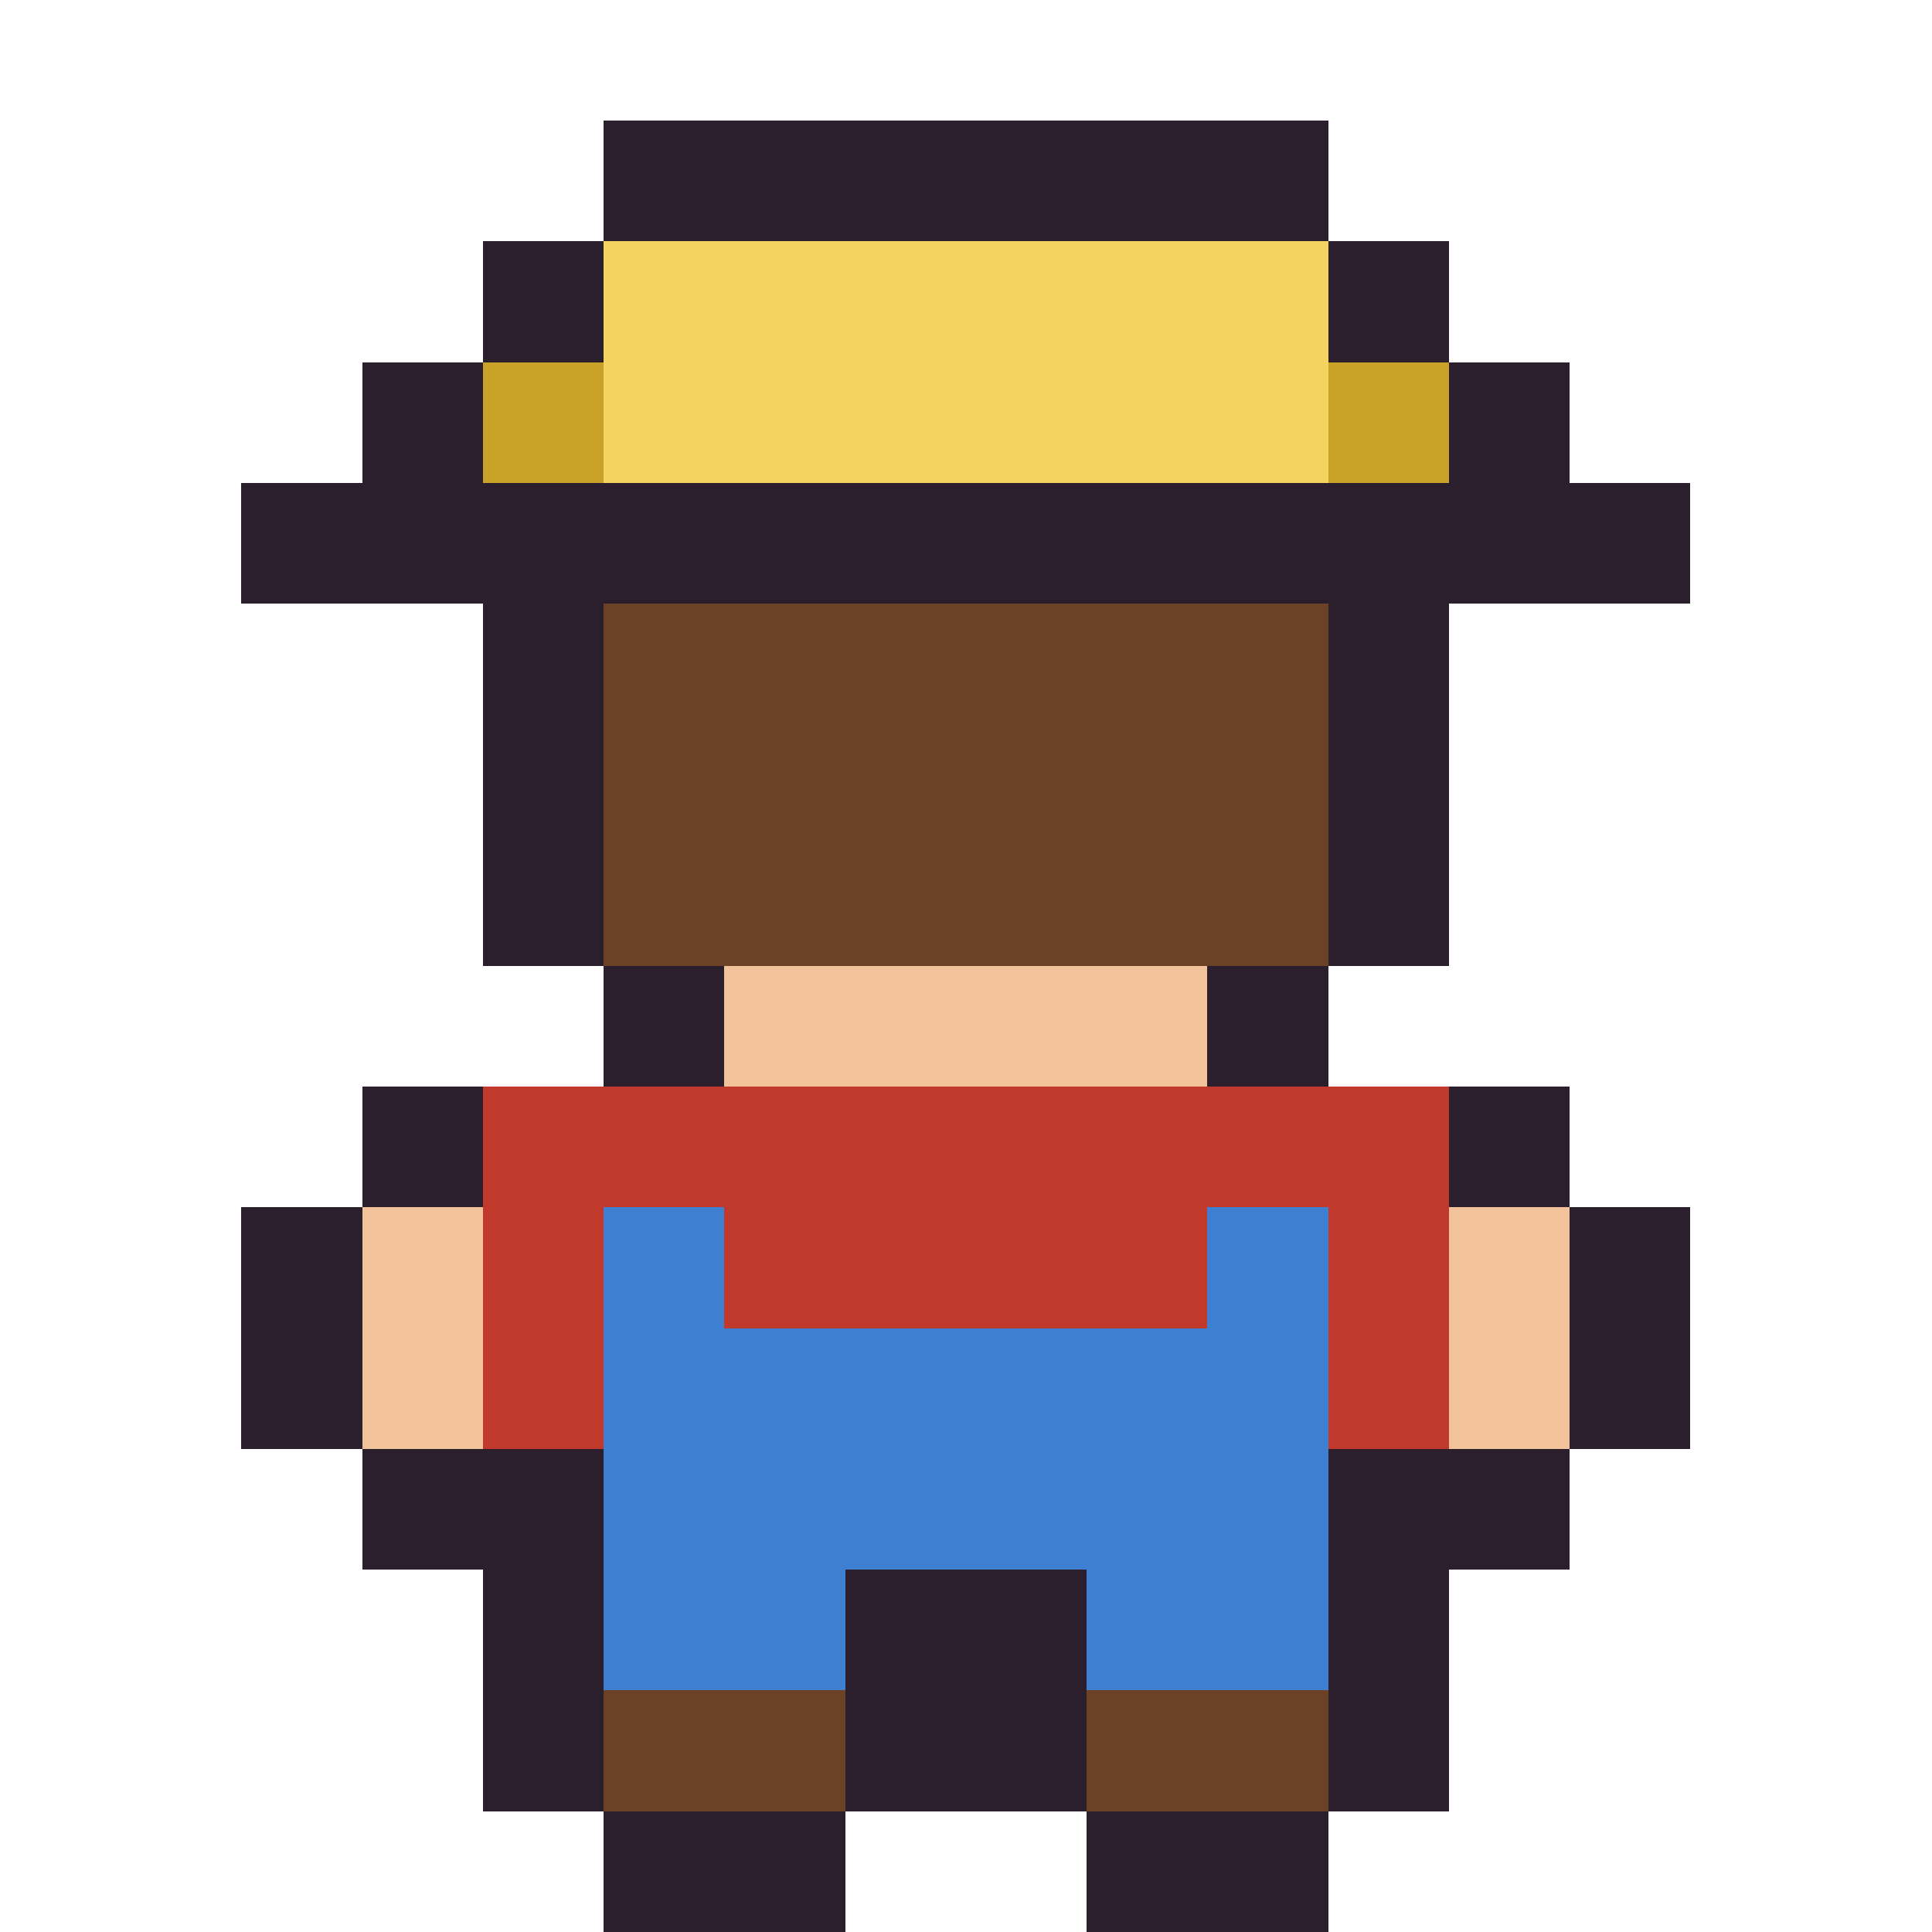
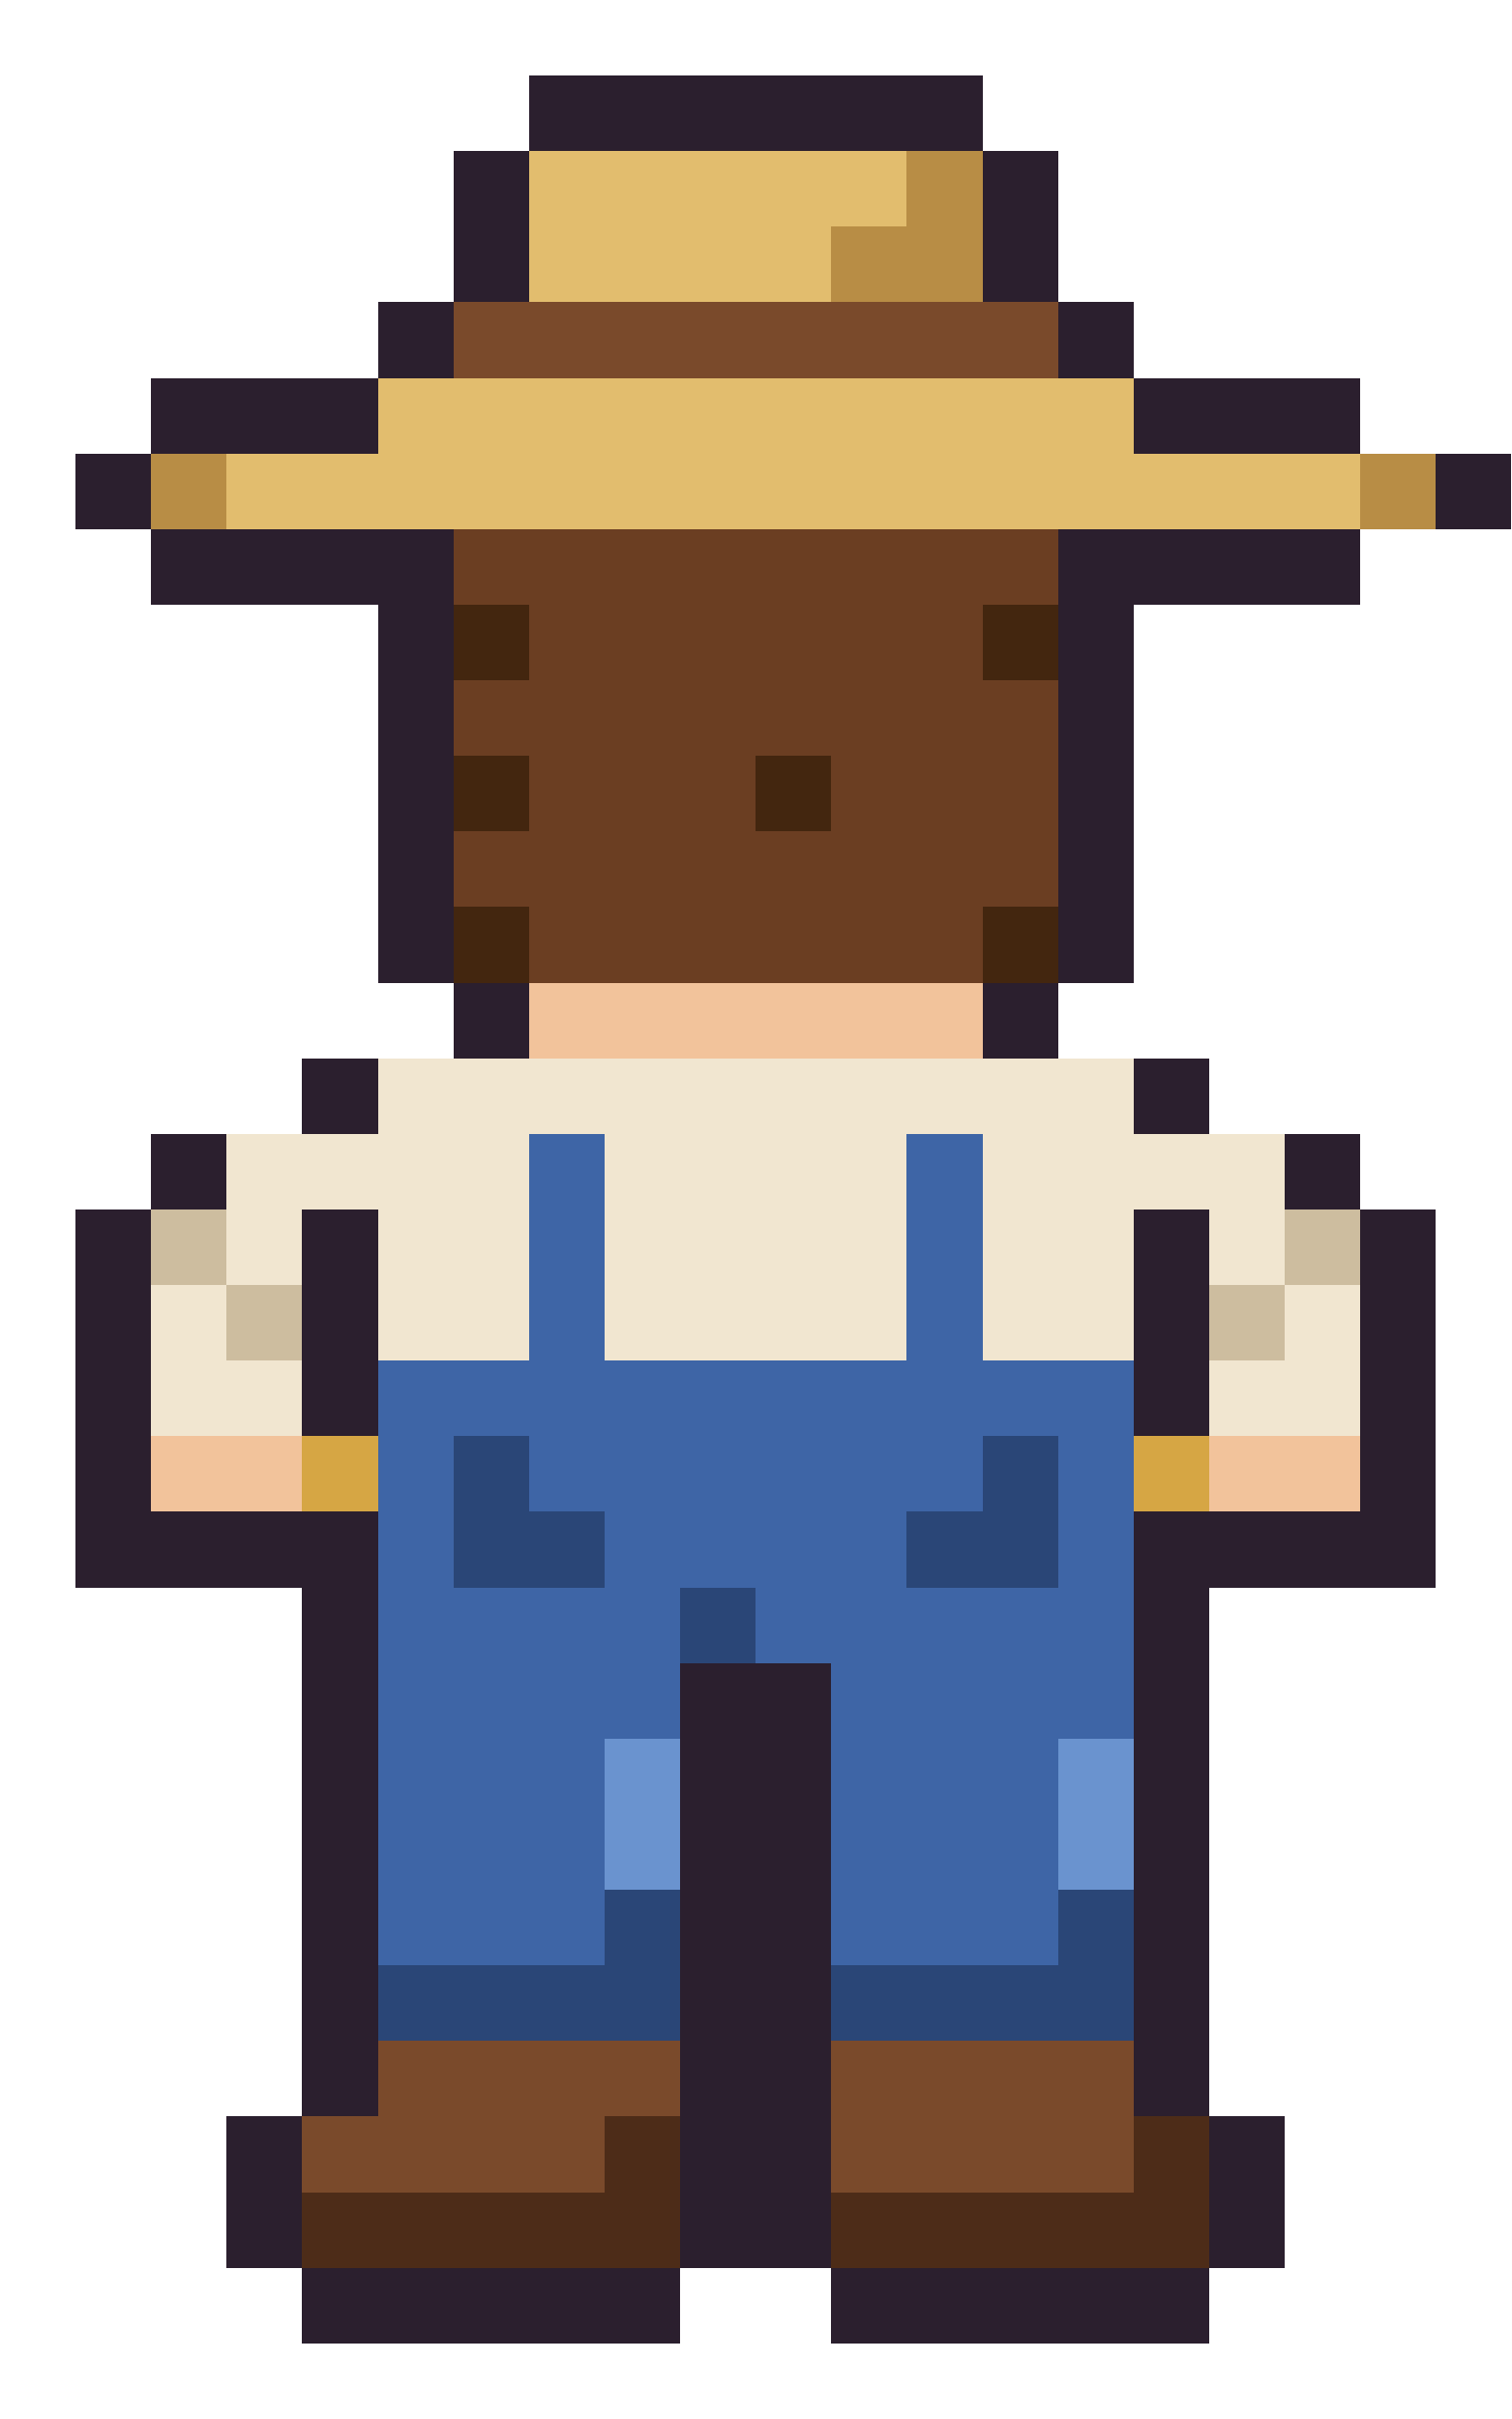
- <svg xmlns="http://www.w3.org/2000/svg" viewBox="0 0 16 16" width="16" height="16" shape-rendering="crispEdges">
-   <rect x="5" y="1" width="6" height="1" fill="#2b1f2e" />
-   <rect x="4" y="2" width="1" height="1" fill="#2b1f2e" />
-   <rect x="5" y="2" width="6" height="1" fill="#f4d35e" />
-   <rect x="11" y="2" width="1" height="1" fill="#2b1f2e" />
-   <rect x="3" y="3" width="1" height="1" fill="#2b1f2e" />
-   <rect x="4" y="3" width="1" height="1" fill="#c9a227" />
-   <rect x="5" y="3" width="6" height="1" fill="#f4d35e" />
-   <rect x="11" y="3" width="1" height="1" fill="#c9a227" />
-   <rect x="12" y="3" width="1" height="1" fill="#2b1f2e" />
-   <rect x="2" y="4" width="12" height="1" fill="#2b1f2e" />
-   <rect x="4" y="5" width="1" height="1" fill="#2b1f2e" />
-   <rect x="5" y="5" width="6" height="1" fill="#6b4226" />
-   <rect x="11" y="5" width="1" height="1" fill="#2b1f2e" />
-   <rect x="4" y="6" width="1" height="1" fill="#2b1f2e" />
-   <rect x="5" y="6" width="6" height="1" fill="#6b4226" />
-   <rect x="11" y="6" width="1" height="1" fill="#2b1f2e" />
-   <rect x="4" y="7" width="1" height="1" fill="#2b1f2e" />
-   <rect x="5" y="7" width="6" height="1" fill="#6b4226" />
-   <rect x="11" y="7" width="1" height="1" fill="#2b1f2e" />
+ <svg xmlns="http://www.w3.org/2000/svg" viewBox="0 0 20 32" width="20" height="32" shape-rendering="crispEdges">
+   <rect x="7" y="1" width="6" height="1" fill="#2b1f2e" />
+   <rect x="6" y="2" width="1" height="1" fill="#2b1f2e" />
+   <rect x="7" y="2" width="5" height="1" fill="#e2bd6e" />
+   <rect x="12" y="2" width="1" height="1" fill="#b88d45" />
+   <rect x="13" y="2" width="1" height="1" fill="#2b1f2e" />
+   <rect x="6" y="3" width="1" height="1" fill="#2b1f2e" />
+   <rect x="7" y="3" width="4" height="1" fill="#e2bd6e" />
+   <rect x="11" y="3" width="2" height="1" fill="#b88d45" />
+   <rect x="13" y="3" width="1" height="1" fill="#2b1f2e" />
+   <rect x="5" y="4" width="1" height="1" fill="#2b1f2e" />
+   <rect x="6" y="4" width="8" height="1" fill="#7a4a2b" />
+   <rect x="14" y="4" width="1" height="1" fill="#2b1f2e" />
+   <rect x="2" y="5" width="3" height="1" fill="#2b1f2e" />
+   <rect x="5" y="5" width="10" height="1" fill="#e2bd6e" />
+   <rect x="15" y="5" width="3" height="1" fill="#2b1f2e" />
+   <rect x="1" y="6" width="1" height="1" fill="#2b1f2e" />
+   <rect x="2" y="6" width="1" height="1" fill="#b88d45" />
+   <rect x="3" y="6" width="15" height="1" fill="#e2bd6e" />
+   <rect x="18" y="6" width="1" height="1" fill="#b88d45" />
+   <rect x="19" y="6" width="1" height="1" fill="#2b1f2e" />
+   <rect x="2" y="7" width="4" height="1" fill="#2b1f2e" />
+   <rect x="6" y="7" width="8" height="1" fill="#6b3e22" />
+   <rect x="14" y="7" width="4" height="1" fill="#2b1f2e" />
  <rect x="5" y="8" width="1" height="1" fill="#2b1f2e" />
-   <rect x="6" y="8" width="4" height="1" fill="#f2c39b" />
-   <rect x="10" y="8" width="1" height="1" fill="#2b1f2e" />
-   <rect x="3" y="9" width="1" height="1" fill="#2b1f2e" />
-   <rect x="4" y="9" width="8" height="1" fill="#c0392b" />
-   <rect x="12" y="9" width="1" height="1" fill="#2b1f2e" />
-   <rect x="2" y="10" width="1" height="1" fill="#2b1f2e" />
-   <rect x="3" y="10" width="1" height="1" fill="#f2c39b" />
-   <rect x="4" y="10" width="1" height="1" fill="#c0392b" />
-   <rect x="5" y="10" width="1" height="1" fill="#3f7fd1" />
-   <rect x="6" y="10" width="4" height="1" fill="#c0392b" />
-   <rect x="10" y="10" width="1" height="1" fill="#3f7fd1" />
-   <rect x="11" y="10" width="1" height="1" fill="#c0392b" />
-   <rect x="12" y="10" width="1" height="1" fill="#f2c39b" />
-   <rect x="13" y="10" width="1" height="1" fill="#2b1f2e" />
-   <rect x="2" y="11" width="1" height="1" fill="#2b1f2e" />
-   <rect x="3" y="11" width="1" height="1" fill="#f2c39b" />
-   <rect x="4" y="11" width="1" height="1" fill="#c0392b" />
-   <rect x="5" y="11" width="6" height="1" fill="#3f7fd1" />
-   <rect x="11" y="11" width="1" height="1" fill="#c0392b" />
-   <rect x="12" y="11" width="1" height="1" fill="#f2c39b" />
-   <rect x="13" y="11" width="1" height="1" fill="#2b1f2e" />
-   <rect x="3" y="12" width="2" height="1" fill="#2b1f2e" />
-   <rect x="5" y="12" width="6" height="1" fill="#3f7fd1" />
-   <rect x="11" y="12" width="2" height="1" fill="#2b1f2e" />
-   <rect x="4" y="13" width="1" height="1" fill="#2b1f2e" />
-   <rect x="5" y="13" width="2" height="1" fill="#3f7fd1" />
-   <rect x="7" y="13" width="2" height="1" fill="#2b1f2e" />
-   <rect x="9" y="13" width="2" height="1" fill="#3f7fd1" />
-   <rect x="11" y="13" width="1" height="1" fill="#2b1f2e" />
+   <rect x="6" y="8" width="1" height="1" fill="#43260f" />
+   <rect x="7" y="8" width="6" height="1" fill="#6b3e22" />
+   <rect x="13" y="8" width="1" height="1" fill="#43260f" />
+   <rect x="14" y="8" width="1" height="1" fill="#2b1f2e" />
+   <rect x="5" y="9" width="1" height="1" fill="#2b1f2e" />
+   <rect x="6" y="9" width="8" height="1" fill="#6b3e22" />
+   <rect x="14" y="9" width="1" height="1" fill="#2b1f2e" />
+   <rect x="5" y="10" width="1" height="1" fill="#2b1f2e" />
+   <rect x="6" y="10" width="1" height="1" fill="#43260f" />
+   <rect x="7" y="10" width="3" height="1" fill="#6b3e22" />
+   <rect x="10" y="10" width="1" height="1" fill="#43260f" />
+   <rect x="11" y="10" width="3" height="1" fill="#6b3e22" />
+   <rect x="14" y="10" width="1" height="1" fill="#2b1f2e" />
+   <rect x="5" y="11" width="1" height="1" fill="#2b1f2e" />
+   <rect x="6" y="11" width="8" height="1" fill="#6b3e22" />
+   <rect x="14" y="11" width="1" height="1" fill="#2b1f2e" />
+   <rect x="5" y="12" width="1" height="1" fill="#2b1f2e" />
+   <rect x="6" y="12" width="1" height="1" fill="#43260f" />
+   <rect x="7" y="12" width="6" height="1" fill="#6b3e22" />
+   <rect x="13" y="12" width="1" height="1" fill="#43260f" />
+   <rect x="14" y="12" width="1" height="1" fill="#2b1f2e" />
+   <rect x="6" y="13" width="1" height="1" fill="#2b1f2e" />
+   <rect x="7" y="13" width="6" height="1" fill="#f2c39b" />
+   <rect x="13" y="13" width="1" height="1" fill="#2b1f2e" />
  <rect x="4" y="14" width="1" height="1" fill="#2b1f2e" />
-   <rect x="5" y="14" width="2" height="1" fill="#6b4226" />
-   <rect x="7" y="14" width="2" height="1" fill="#2b1f2e" />
-   <rect x="9" y="14" width="2" height="1" fill="#6b4226" />
-   <rect x="11" y="14" width="1" height="1" fill="#2b1f2e" />
-   <rect x="5" y="15" width="2" height="1" fill="#2b1f2e" />
-   <rect x="9" y="15" width="2" height="1" fill="#2b1f2e" />
+   <rect x="5" y="14" width="10" height="1" fill="#f1e6d0" />
+   <rect x="15" y="14" width="1" height="1" fill="#2b1f2e" />
+   <rect x="2" y="15" width="1" height="1" fill="#2b1f2e" />
+   <rect x="3" y="15" width="4" height="1" fill="#f1e6d0" />
+   <rect x="7" y="15" width="1" height="1" fill="#3e65a6" />
+   <rect x="8" y="15" width="4" height="1" fill="#f1e6d0" />
+   <rect x="12" y="15" width="1" height="1" fill="#3e65a6" />
+   <rect x="13" y="15" width="4" height="1" fill="#f1e6d0" />
+   <rect x="17" y="15" width="1" height="1" fill="#2b1f2e" />
+   <rect x="1" y="16" width="1" height="1" fill="#2b1f2e" />
+   <rect x="2" y="16" width="1" height="1" fill="#cdbd9f" />
+   <rect x="3" y="16" width="1" height="1" fill="#f1e6d0" />
+   <rect x="4" y="16" width="1" height="1" fill="#2b1f2e" />
+   <rect x="5" y="16" width="2" height="1" fill="#f1e6d0" />
+   <rect x="7" y="16" width="1" height="1" fill="#3e65a6" />
+   <rect x="8" y="16" width="4" height="1" fill="#f1e6d0" />
+   <rect x="12" y="16" width="1" height="1" fill="#3e65a6" />
+   <rect x="13" y="16" width="2" height="1" fill="#f1e6d0" />
+   <rect x="15" y="16" width="1" height="1" fill="#2b1f2e" />
+   <rect x="16" y="16" width="1" height="1" fill="#f1e6d0" />
+   <rect x="17" y="16" width="1" height="1" fill="#cdbd9f" />
+   <rect x="18" y="16" width="1" height="1" fill="#2b1f2e" />
+   <rect x="1" y="17" width="1" height="1" fill="#2b1f2e" />
+   <rect x="2" y="17" width="1" height="1" fill="#f1e6d0" />
+   <rect x="3" y="17" width="1" height="1" fill="#cdbd9f" />
+   <rect x="4" y="17" width="1" height="1" fill="#2b1f2e" />
+   <rect x="5" y="17" width="2" height="1" fill="#f1e6d0" />
+   <rect x="7" y="17" width="1" height="1" fill="#3e65a6" />
+   <rect x="8" y="17" width="4" height="1" fill="#f1e6d0" />
+   <rect x="12" y="17" width="1" height="1" fill="#3e65a6" />
+   <rect x="13" y="17" width="2" height="1" fill="#f1e6d0" />
+   <rect x="15" y="17" width="1" height="1" fill="#2b1f2e" />
+   <rect x="16" y="17" width="1" height="1" fill="#cdbd9f" />
+   <rect x="17" y="17" width="1" height="1" fill="#f1e6d0" />
+   <rect x="18" y="17" width="1" height="1" fill="#2b1f2e" />
+   <rect x="1" y="18" width="1" height="1" fill="#2b1f2e" />
+   <rect x="2" y="18" width="2" height="1" fill="#f1e6d0" />
+   <rect x="4" y="18" width="1" height="1" fill="#2b1f2e" />
+   <rect x="5" y="18" width="10" height="1" fill="#3e65a6" />
+   <rect x="15" y="18" width="1" height="1" fill="#2b1f2e" />
+   <rect x="16" y="18" width="2" height="1" fill="#f1e6d0" />
+   <rect x="18" y="18" width="1" height="1" fill="#2b1f2e" />
+   <rect x="1" y="19" width="1" height="1" fill="#2b1f2e" />
+   <rect x="2" y="19" width="2" height="1" fill="#f2c39b" />
+   <rect x="4" y="19" width="1" height="1" fill="#d6a644" />
+   <rect x="5" y="19" width="1" height="1" fill="#3e65a6" />
+   <rect x="6" y="19" width="1" height="1" fill="#2a4677" />
+   <rect x="7" y="19" width="6" height="1" fill="#3e65a6" />
+   <rect x="13" y="19" width="1" height="1" fill="#2a4677" />
+   <rect x="14" y="19" width="1" height="1" fill="#3e65a6" />
+   <rect x="15" y="19" width="1" height="1" fill="#d6a644" />
+   <rect x="16" y="19" width="2" height="1" fill="#f2c39b" />
+   <rect x="18" y="19" width="1" height="1" fill="#2b1f2e" />
+   <rect x="1" y="20" width="4" height="1" fill="#2b1f2e" />
+   <rect x="5" y="20" width="1" height="1" fill="#3e65a6" />
+   <rect x="6" y="20" width="2" height="1" fill="#2a4677" />
+   <rect x="8" y="20" width="4" height="1" fill="#3e65a6" />
+   <rect x="12" y="20" width="2" height="1" fill="#2a4677" />
+   <rect x="14" y="20" width="1" height="1" fill="#3e65a6" />
+   <rect x="15" y="20" width="4" height="1" fill="#2b1f2e" />
+   <rect x="4" y="21" width="1" height="1" fill="#2b1f2e" />
+   <rect x="5" y="21" width="4" height="1" fill="#3e65a6" />
+   <rect x="9" y="21" width="1" height="1" fill="#2a4677" />
+   <rect x="10" y="21" width="5" height="1" fill="#3e65a6" />
+   <rect x="15" y="21" width="1" height="1" fill="#2b1f2e" />
+   <rect x="4" y="22" width="1" height="1" fill="#2b1f2e" />
+   <rect x="5" y="22" width="4" height="1" fill="#3e65a6" />
+   <rect x="9" y="22" width="2" height="1" fill="#2b1f2e" />
+   <rect x="11" y="22" width="4" height="1" fill="#3e65a6" />
+   <rect x="15" y="22" width="1" height="1" fill="#2b1f2e" />
+   <rect x="4" y="23" width="1" height="1" fill="#2b1f2e" />
+   <rect x="5" y="23" width="3" height="1" fill="#3e65a6" />
+   <rect x="8" y="23" width="1" height="1" fill="#6a93cf" />
+   <rect x="9" y="23" width="2" height="1" fill="#2b1f2e" />
+   <rect x="11" y="23" width="3" height="1" fill="#3e65a6" />
+   <rect x="14" y="23" width="1" height="1" fill="#6a93cf" />
+   <rect x="15" y="23" width="1" height="1" fill="#2b1f2e" />
+   <rect x="4" y="24" width="1" height="1" fill="#2b1f2e" />
+   <rect x="5" y="24" width="3" height="1" fill="#3e65a6" />
+   <rect x="8" y="24" width="1" height="1" fill="#6a93cf" />
+   <rect x="9" y="24" width="2" height="1" fill="#2b1f2e" />
+   <rect x="11" y="24" width="3" height="1" fill="#3e65a6" />
+   <rect x="14" y="24" width="1" height="1" fill="#6a93cf" />
+   <rect x="15" y="24" width="1" height="1" fill="#2b1f2e" />
+   <rect x="4" y="25" width="1" height="1" fill="#2b1f2e" />
+   <rect x="5" y="25" width="3" height="1" fill="#3e65a6" />
+   <rect x="8" y="25" width="1" height="1" fill="#2a4677" />
+   <rect x="9" y="25" width="2" height="1" fill="#2b1f2e" />
+   <rect x="11" y="25" width="3" height="1" fill="#3e65a6" />
+   <rect x="14" y="25" width="1" height="1" fill="#2a4677" />
+   <rect x="15" y="25" width="1" height="1" fill="#2b1f2e" />
+   <rect x="4" y="26" width="1" height="1" fill="#2b1f2e" />
+   <rect x="5" y="26" width="4" height="1" fill="#2a4677" />
+   <rect x="9" y="26" width="2" height="1" fill="#2b1f2e" />
+   <rect x="11" y="26" width="4" height="1" fill="#2a4677" />
+   <rect x="15" y="26" width="1" height="1" fill="#2b1f2e" />
+   <rect x="4" y="27" width="1" height="1" fill="#2b1f2e" />
+   <rect x="5" y="27" width="4" height="1" fill="#7a4a2b" />
+   <rect x="9" y="27" width="2" height="1" fill="#2b1f2e" />
+   <rect x="11" y="27" width="4" height="1" fill="#7a4a2b" />
+   <rect x="15" y="27" width="1" height="1" fill="#2b1f2e" />
+   <rect x="3" y="28" width="1" height="1" fill="#2b1f2e" />
+   <rect x="4" y="28" width="4" height="1" fill="#7a4a2b" />
+   <rect x="8" y="28" width="1" height="1" fill="#4d2c18" />
+   <rect x="9" y="28" width="2" height="1" fill="#2b1f2e" />
+   <rect x="11" y="28" width="4" height="1" fill="#7a4a2b" />
+   <rect x="15" y="28" width="1" height="1" fill="#4d2c18" />
+   <rect x="16" y="28" width="1" height="1" fill="#2b1f2e" />
+   <rect x="3" y="29" width="1" height="1" fill="#2b1f2e" />
+   <rect x="4" y="29" width="5" height="1" fill="#4d2c18" />
+   <rect x="9" y="29" width="2" height="1" fill="#2b1f2e" />
+   <rect x="11" y="29" width="5" height="1" fill="#4d2c18" />
+   <rect x="16" y="29" width="1" height="1" fill="#2b1f2e" />
+   <rect x="4" y="30" width="5" height="1" fill="#2b1f2e" />
+   <rect x="11" y="30" width="5" height="1" fill="#2b1f2e" />
</svg>
